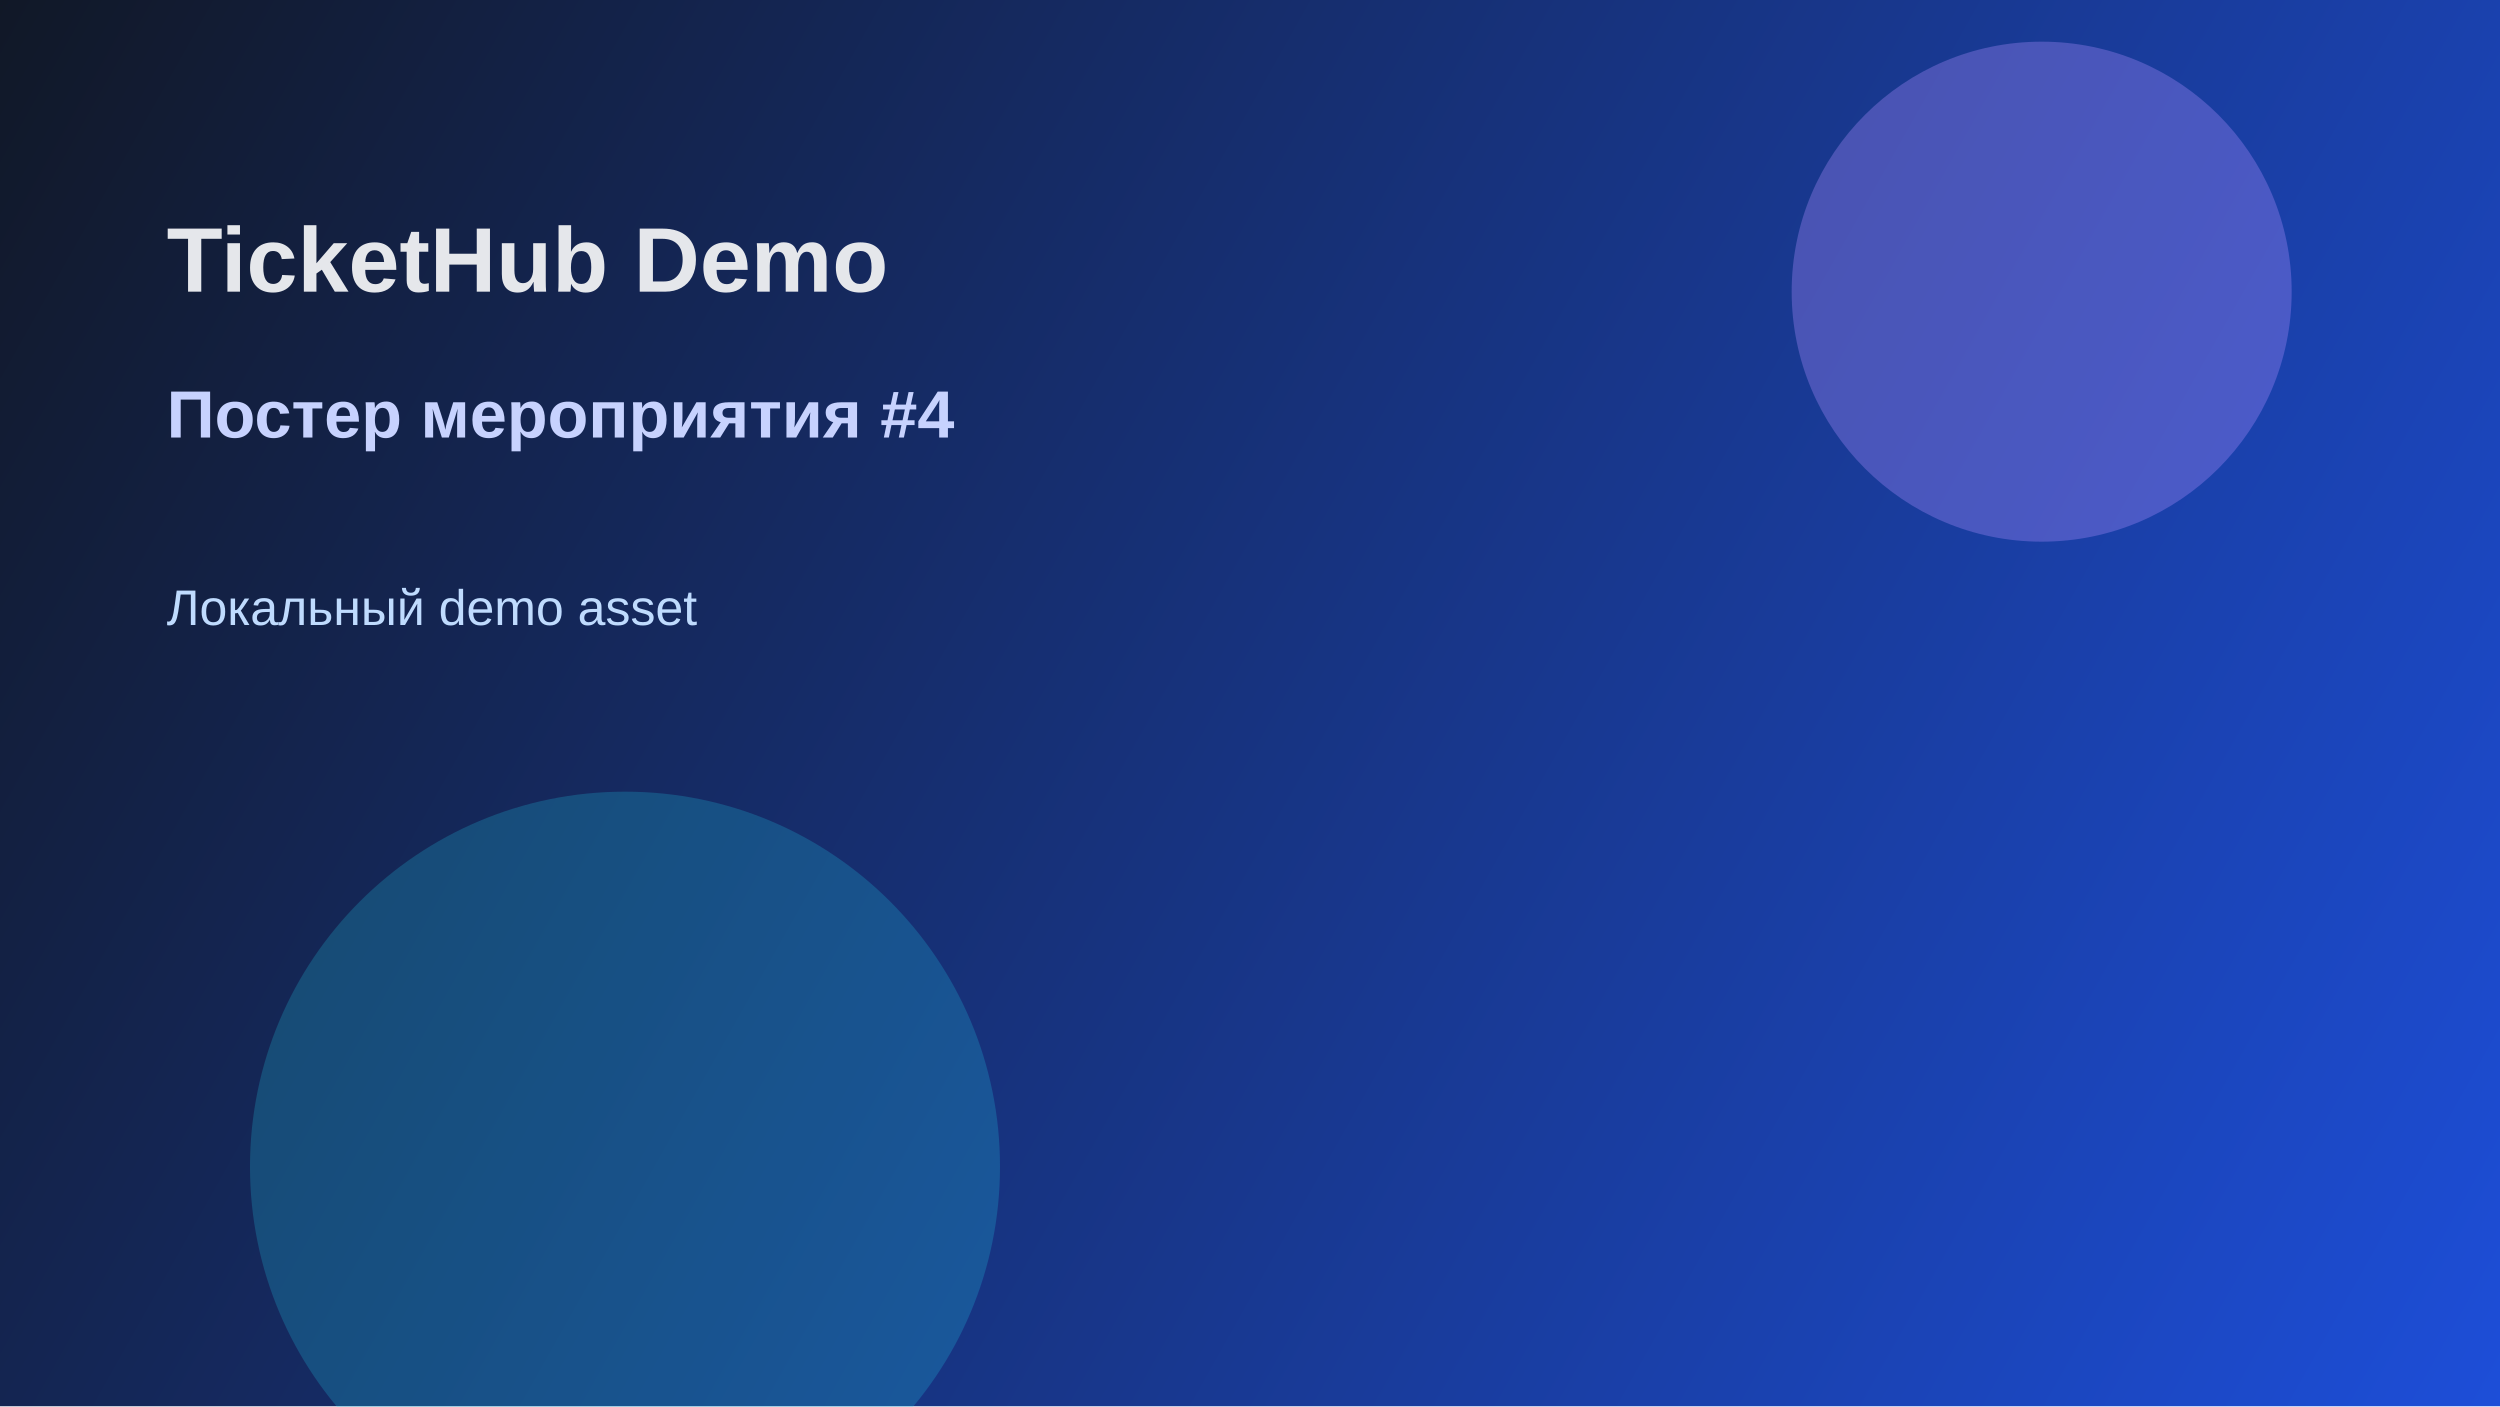
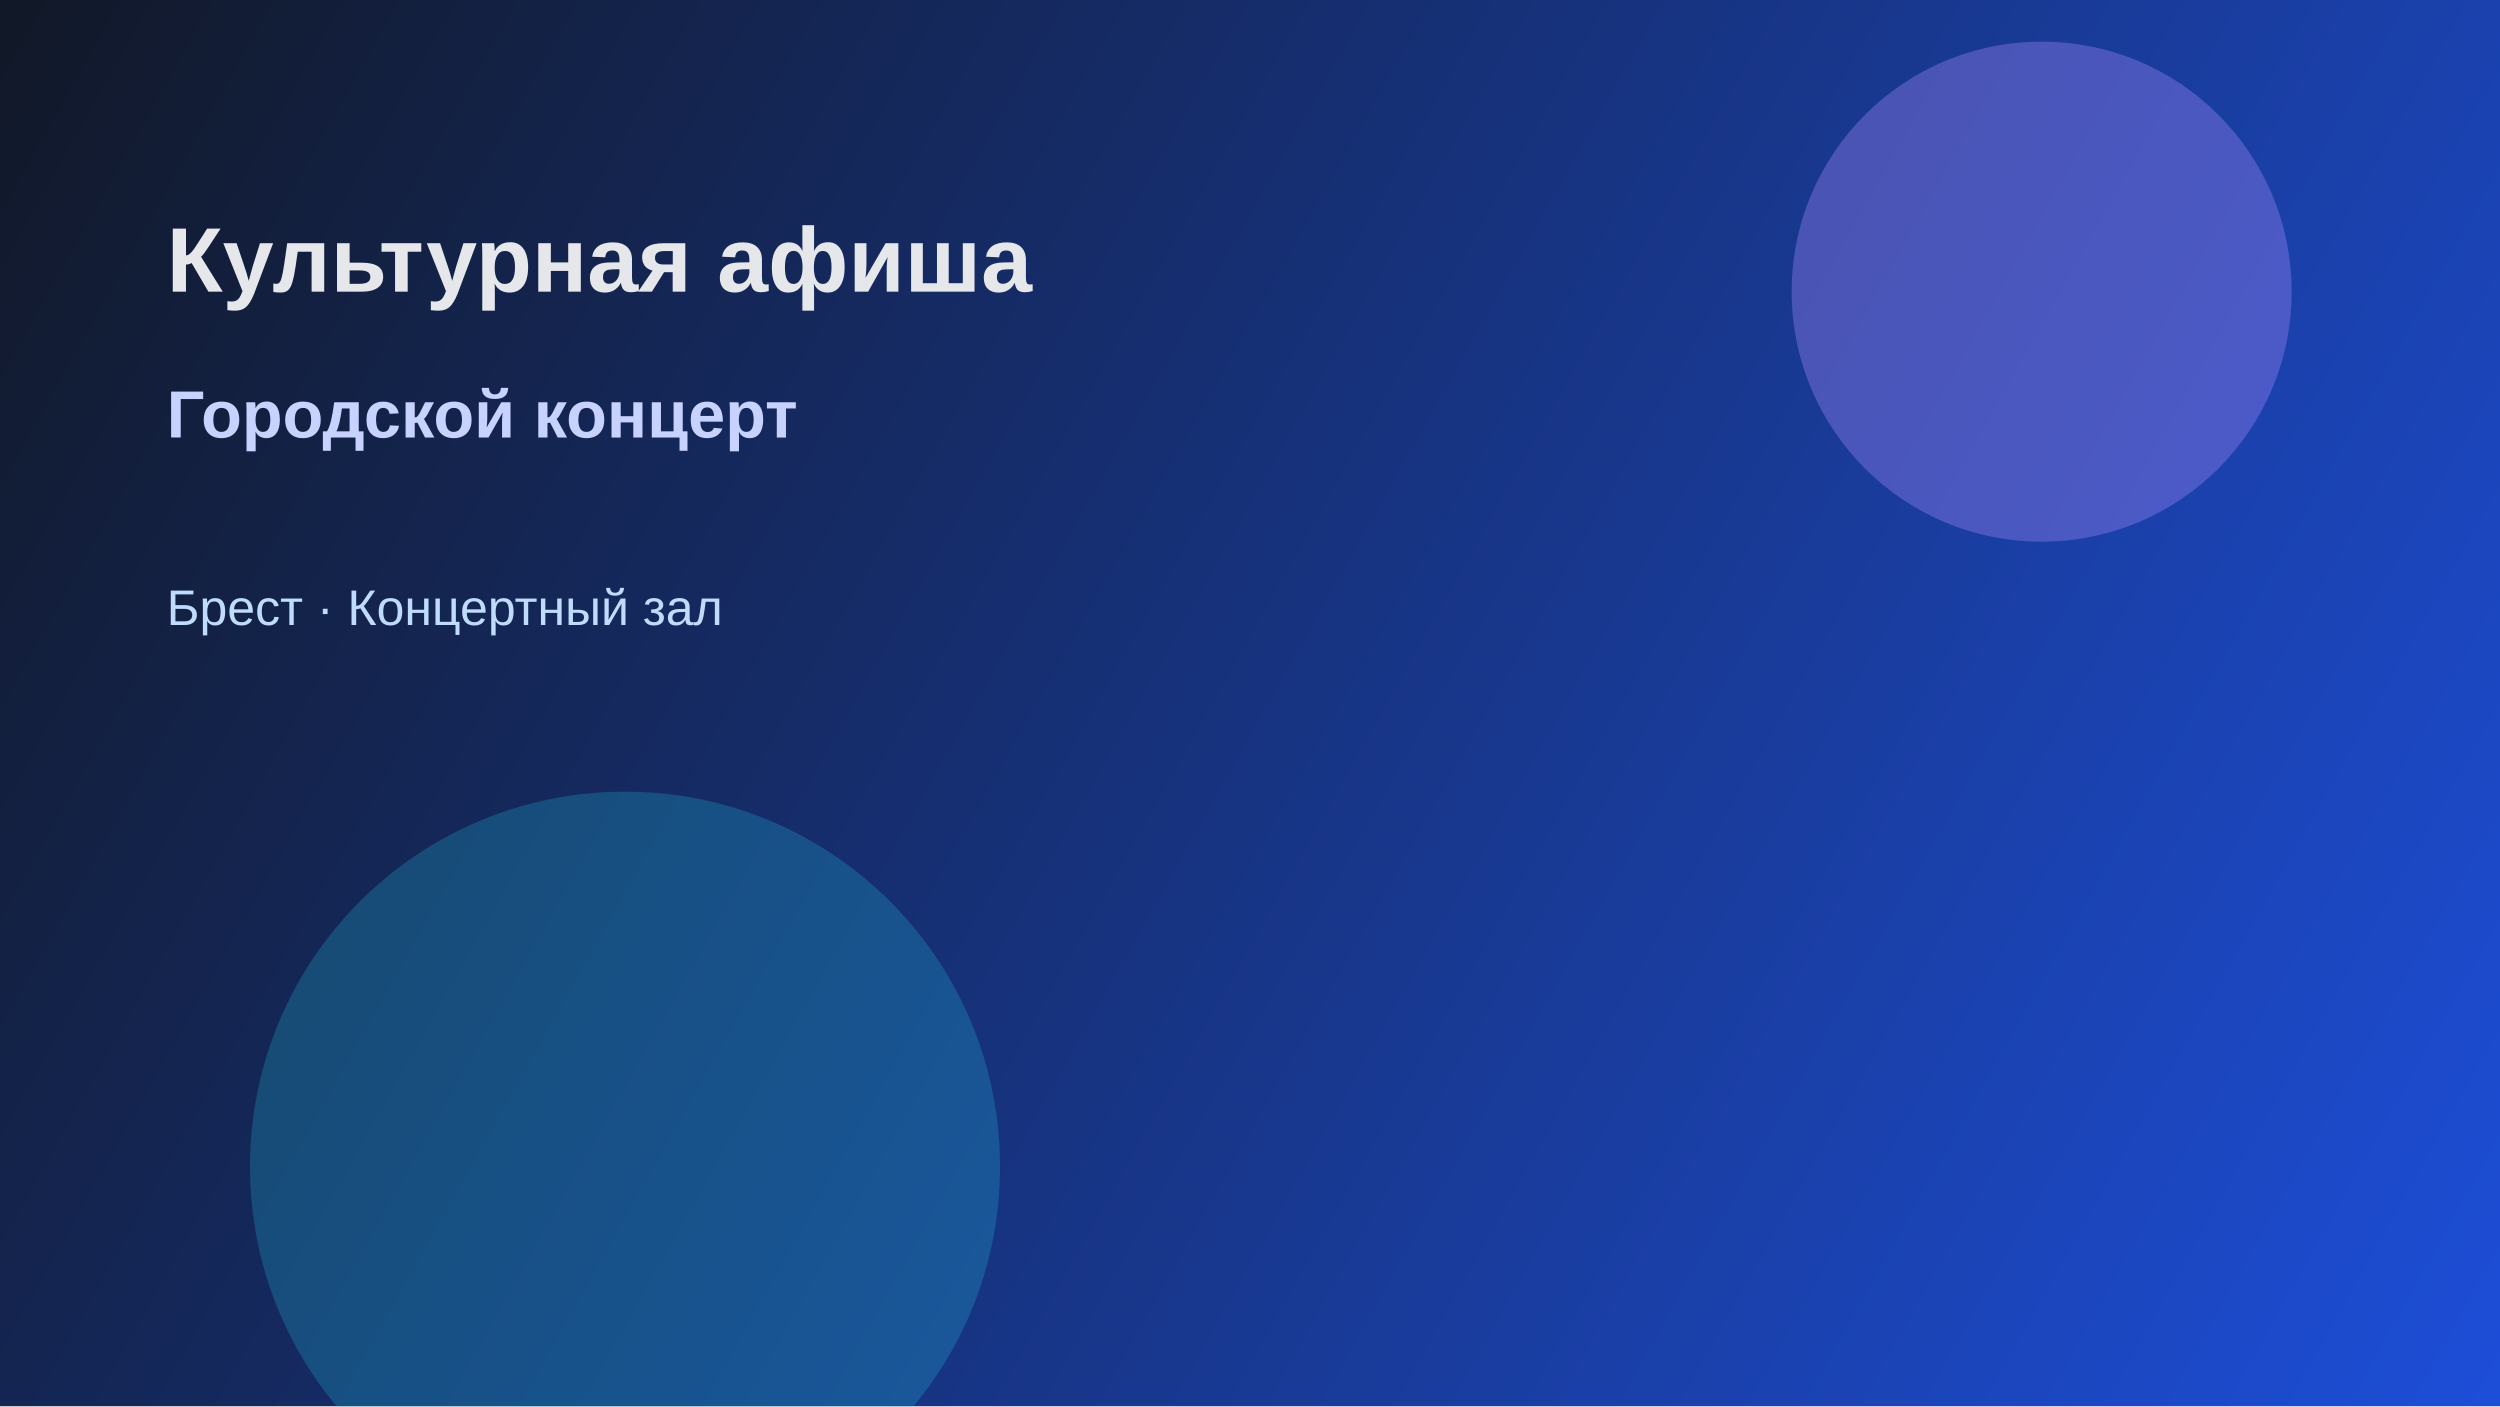
<svg xmlns="http://www.w3.org/2000/svg" width="1200" height="675" viewBox="0 0 1200 675" fill="none">
  <defs>
    <linearGradient id="bg4" x1="0" y1="0" x2="1200" y2="675" gradientUnits="userSpaceOnUse">
      <stop stop-color="#111827" />
      <stop offset="1" stop-color="#1D4ED8" />
    </linearGradient>
  </defs>
  <rect width="1200" height="675" fill="url(#bg4)" />
  <circle cx="980" cy="140" r="120" fill="#A78BFA" fill-opacity="0.35" />
  <circle cx="300" cy="560" r="180" fill="#22D3EE" fill-opacity="0.22" />
-   <text x="80" y="140" fill="#E5E7EB" font-family="Arial, sans-serif" font-size="44" font-weight="700">TicketHub Demo</text>
-   <text x="80" y="210" fill="#C7D2FE" font-family="Arial, sans-serif" font-size="32" font-weight="600">Постер мероприятия #4</text>
-   <text x="80" y="300" fill="#BFDBFE" font-family="Arial, sans-serif" font-size="24">Локальный demo asset</text>
+   <text x="80" y="140" fill="#E5E7EB" font-family="Arial, sans-serif" font-size="44" font-weight="700">Культурная афиша</text>
+   <text x="80" y="210" fill="#C7D2FE" font-family="Arial, sans-serif" font-size="32" font-weight="600">Городской концерт</text>
+   <text x="80" y="300" fill="#BFDBFE" font-family="Arial, sans-serif" font-size="24">Брест · Концертный зал</text>
</svg>
